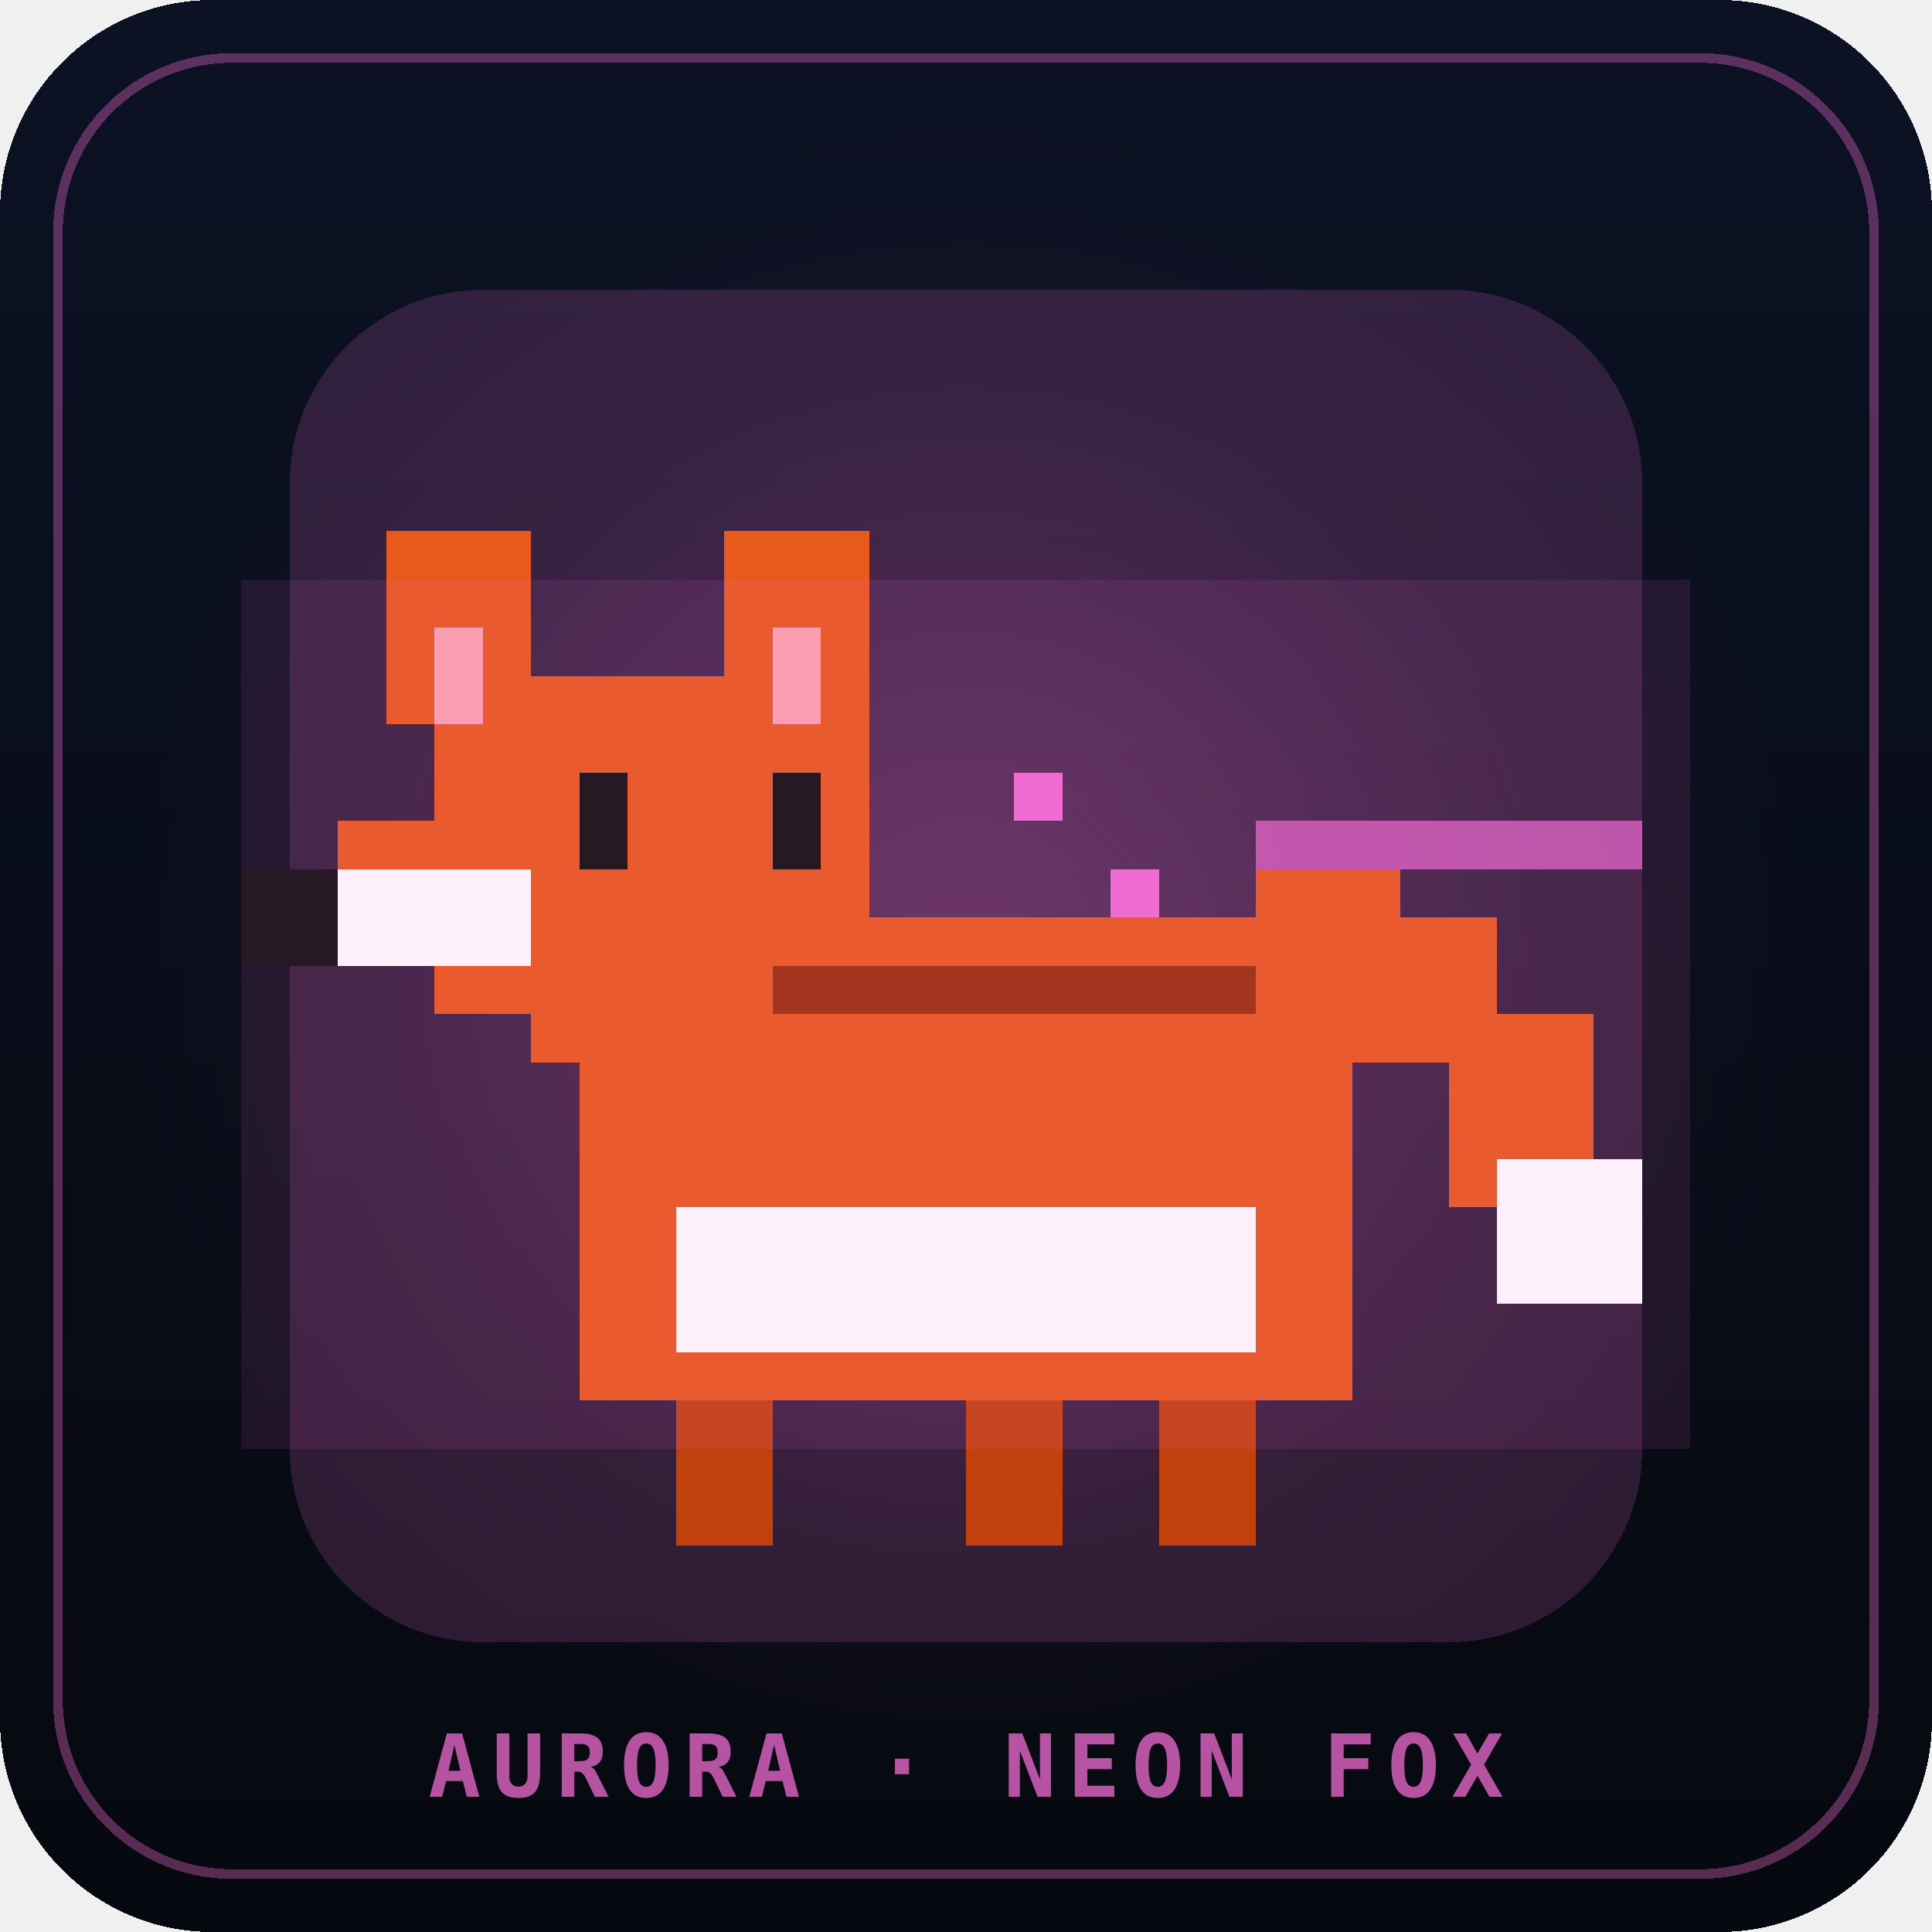
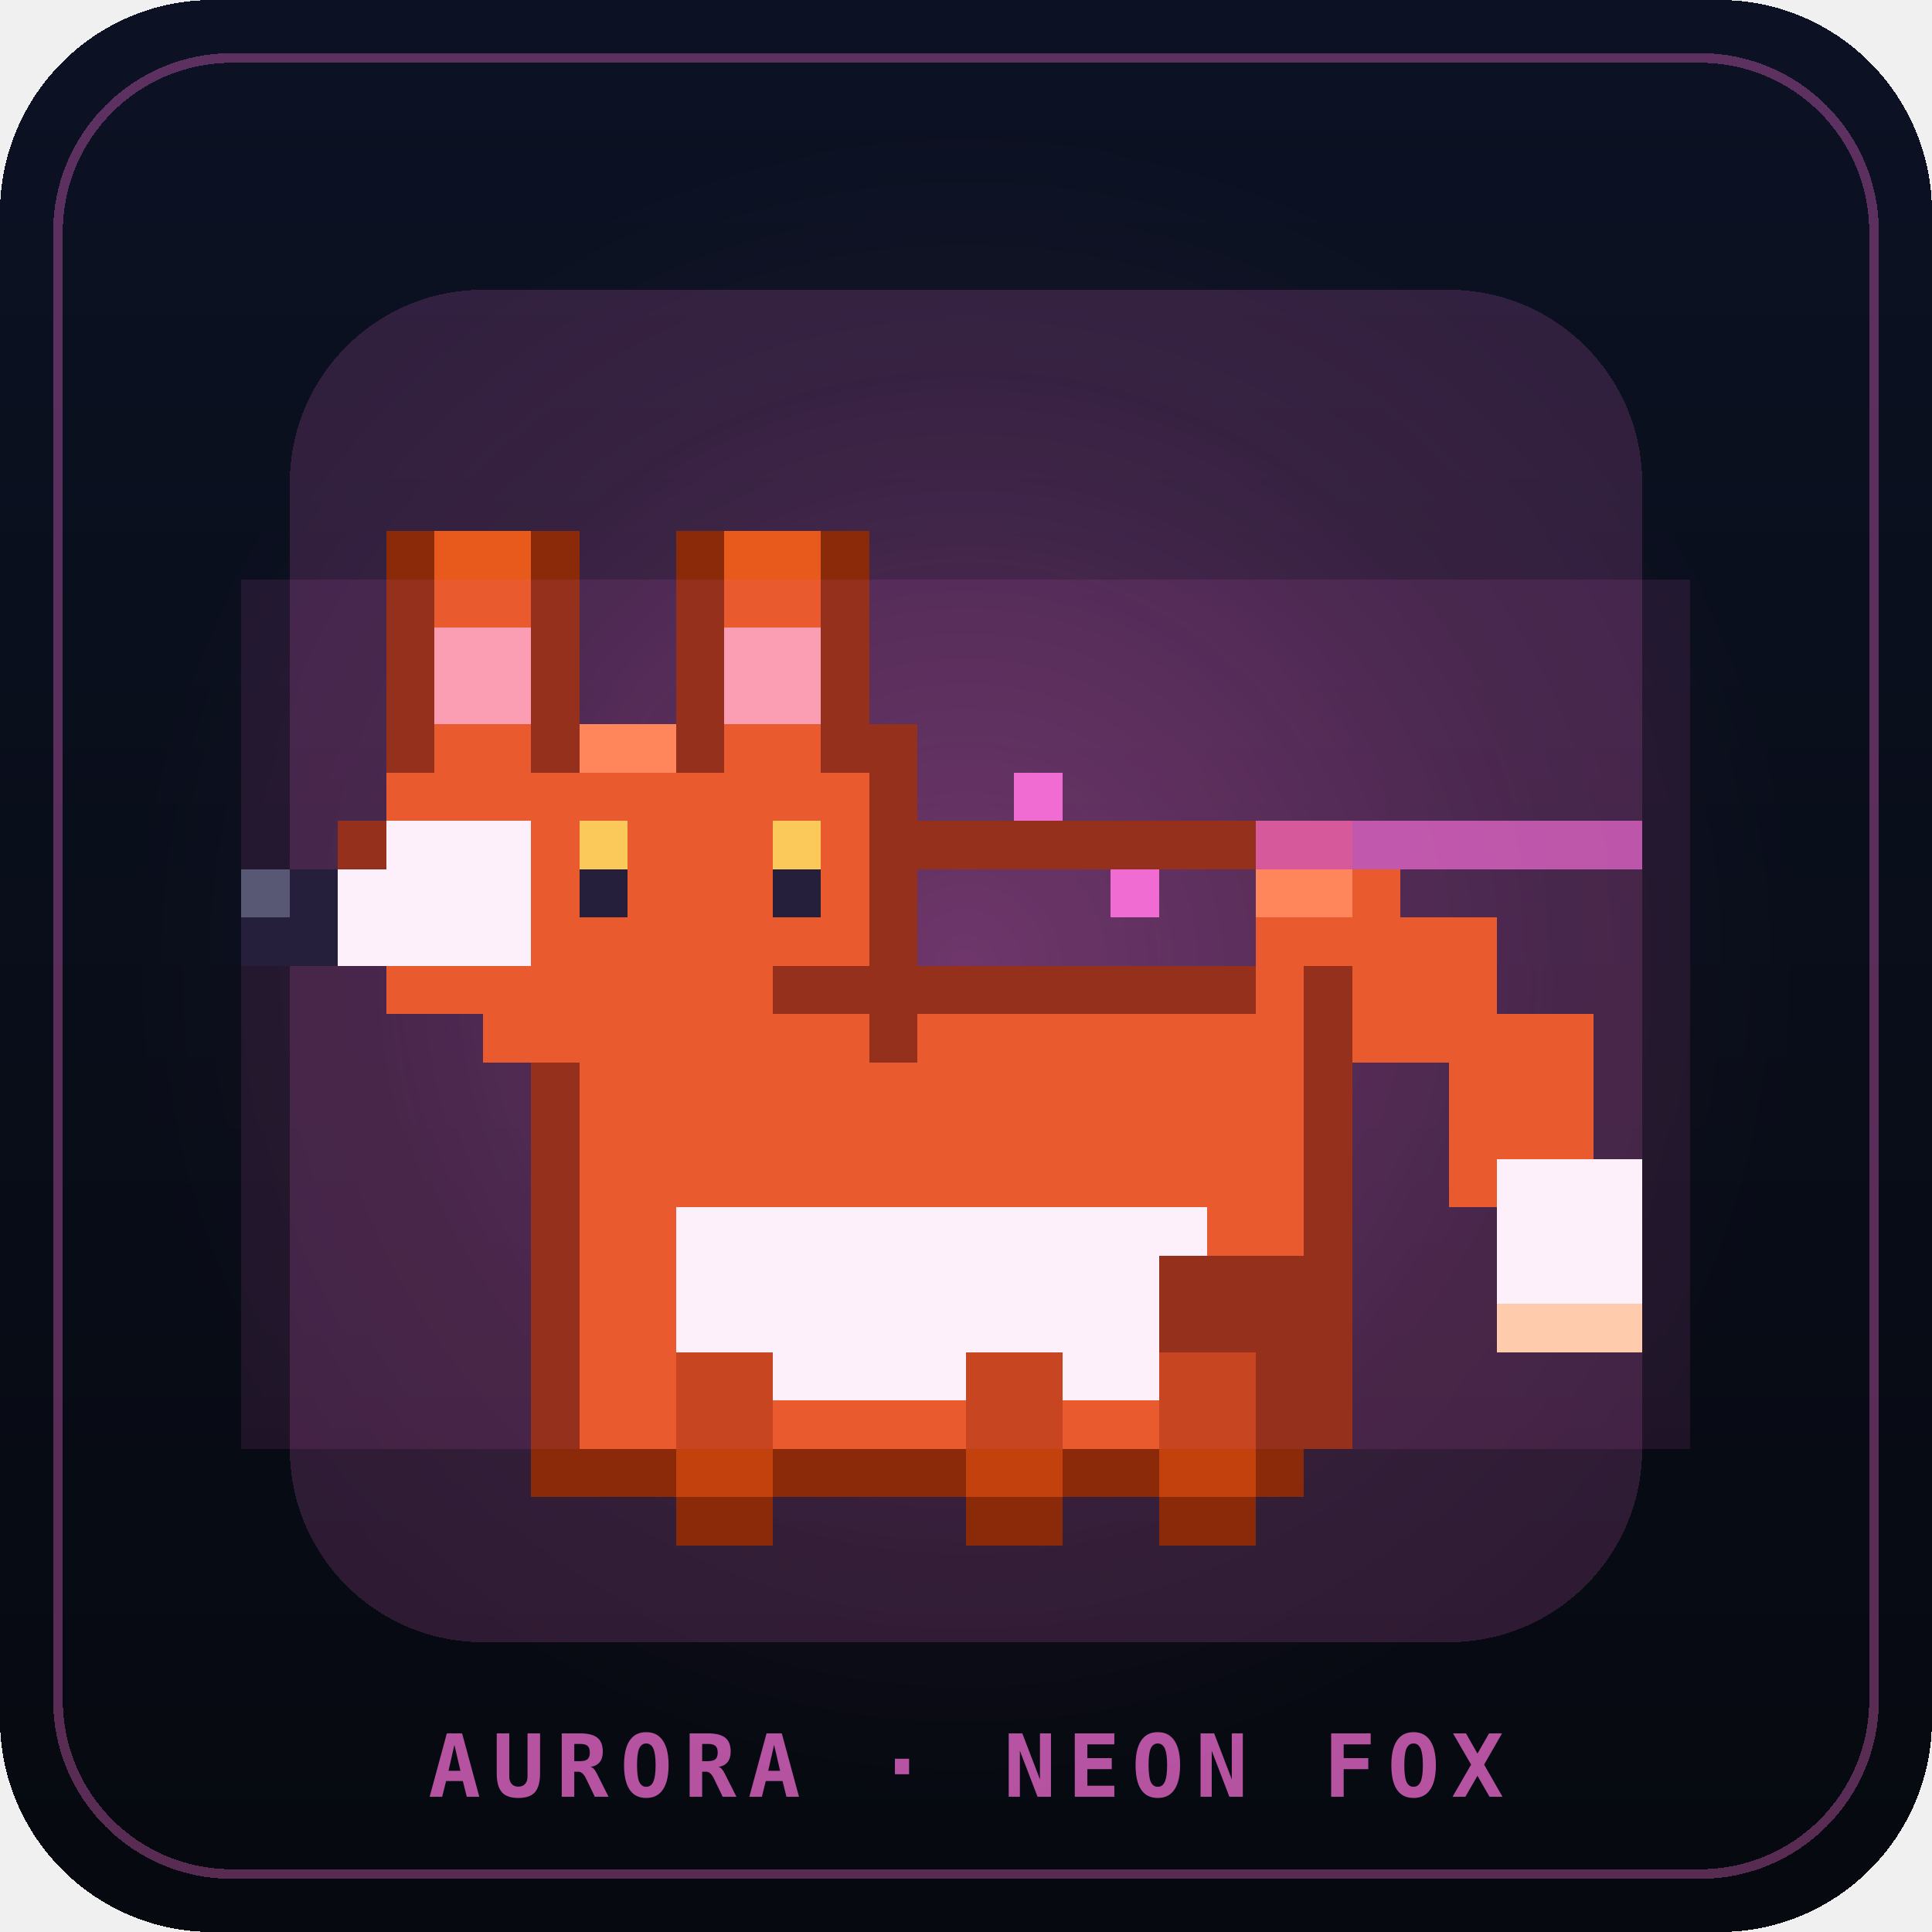
<svg xmlns="http://www.w3.org/2000/svg" viewBox="0 0 200 200" width="200" height="200" shape-rendering="crispEdges" role="img" aria-label="AURORA · Neon Fox mascot">
  <defs>
    <linearGradient id="bg" x1="0" y1="0" x2="0" y2="1">
      <stop offset="0%" stop-color="#0c1224" />
      <stop offset="100%" stop-color="#06090f" />
    </linearGradient>
    <radialGradient id="halo" cx="50%" cy="50%" r="50%">
      <stop offset="0%" stop-color="#f06bd2" stop-opacity=".25" />
      <stop offset="70%" stop-color="#f06bd2" stop-opacity=".03" />
      <stop offset="100%" stop-color="#f06bd2" stop-opacity="0" />
    </radialGradient>
  </defs>
  <rect width="200" height="200" rx="22" fill="url(#bg)" />
  <rect x="6" y="6" width="188" height="188" rx="18" fill="none" stroke="#f06bd2" stroke-opacity=".35" />
  <circle cx="100" cy="100" r="86" fill="url(#halo)" />
  <g transform="translate(20,20) scale(5)" style="color:#f06bd2">
    <rect class="halo" x="2" y="2" width="28" height="28" fill="currentColor" opacity="0.165" rx="4" />
    <g class="mascot-body">
-       <rect x="10" y="24" width="2" height="4" fill="#c2410c" class="r-leg" />
-       <rect x="16" y="24" width="2" height="4" fill="#c2410c" class="r-leg" />
-       <rect x="20" y="24" width="2" height="4" fill="#c2410c" class="r-leg" />
+       <rect x="7" y="26" width="16" height="1" fill="#8a2a08" class="r-body-outline" />
+       <rect x="7" y="15" width="1" height="11" fill="#8a2a08" class="r-body-outline" />
+       <rect x="23" y="15" width="1" height="11" fill="#8a2a08" class="r-body-outline" />
+       <rect x="3" y="13" width="4" height="1" fill="#8a2a08" class="r-body-outline" />
+       <rect x="13" y="13" width="11" height="1" fill="#8a2a08" class="r-body-outline" />
+       <rect x="8" y="16" width="15" height="10" fill="#e85a1c" class="r-body" />
+       <rect x="10" y="21" width="11" height="4" fill="#fff" class="r-belly" />
+       <rect x="9" y="16" width="4" height="1" fill="#ff8a4d" class="r-body-hi" />
+       <rect x="20" y="22" width="3" height="4" fill="#8a2a08" class="r-body-sh" />
+       <rect x="10" y="24" width="2" height="3" fill="#c2410c" class="r-leg" />
+       <rect x="10" y="27" width="2" height="1" fill="#8a2a08" class="r-leg" />
+       <rect x="16" y="24" width="2" height="3" fill="#c2410c" class="r-leg" />
+       <rect x="16" y="27" width="2" height="1" fill="#8a2a08" class="r-leg" />
+       <rect x="20" y="24" width="2" height="3" fill="#c2410c" class="r-leg" />
+       <rect x="20" y="27" width="2" height="1" fill="#8a2a08" class="r-leg" />
      <rect x="22" y="14" width="3" height="2" fill="#e85a1c" class="r-tail" />
      <rect x="24" y="15" width="3" height="3" fill="#e85a1c" class="r-tail" />
      <rect x="26" y="17" width="3" height="4" fill="#e85a1c" class="r-tail" />
+       <rect x="22" y="14" width="2" height="1" fill="#ff8a4d" class="r-tail-hi" />
      <rect x="27" y="20" width="3" height="3" fill="#fff" class="r-tail-tip" />
-       <rect x="8" y="16" width="16" height="9" fill="#e85a1c" class="r-body" />
-       <rect x="9" y="15" width="14" height="1" fill="#e85a1c" class="r-body" />
-       <rect x="10" y="21" width="12" height="3" fill="#fff" class="r-belly" />
-       <rect x="5" y="11" width="9" height="6" fill="#e85a1c" class="r-head" />
-       <rect x="6" y="10" width="7" height="1" fill="#e85a1c" class="r-head" />
-       <rect x="7" y="17" width="5" height="1" fill="#e85a1c" class="r-head" />
-       <rect x="3" y="13" width="3" height="3" fill="#e85a1c" class="r-head" />
-       <rect x="4" y="7" width="3" height="4" fill="#e85a1c" class="r-ear" />
-       <rect x="11" y="7" width="3" height="4" fill="#e85a1c" class="r-ear" />
-       <rect x="5" y="9" width="1" height="2" fill="#fda4af" class="r-ear-in" />
-       <rect x="12" y="9" width="1" height="2" fill="#fda4af" class="r-ear-in" />
+       <rect x="27" y="23" width="3" height="1" fill="#ffd7a8" class="r-tail-tip" />
+       <rect x="4" y="11" width="11" height="6" fill="#e85a1c" class="r-head" />
+       <rect x="6" y="17" width="7" height="1" fill="#e85a1c" class="r-head" />
+       <rect x="3" y="13" width="1" height="3" fill="#8a2a08" class="r-head-outline" />
+       <rect x="14" y="11" width="1" height="7" fill="#8a2a08" class="r-head-outline" />
+       <rect x="5" y="11" width="6" height="1" fill="#ff8a4d" class="r-head-hi" />
+       <rect x="4" y="7" width="1" height="5" fill="#8a2a08" class="r-ear-outline" />
+       <rect x="7" y="7" width="1" height="5" fill="#8a2a08" class="r-ear-outline" />
+       <rect x="10" y="7" width="1" height="5" fill="#8a2a08" class="r-ear-outline" />
+       <rect x="13" y="7" width="1" height="5" fill="#8a2a08" class="r-ear-outline" />
+       <rect x="5" y="7" width="2" height="5" fill="#e85a1c" class="r-ear" />
+       <rect x="11" y="7" width="2" height="5" fill="#e85a1c" class="r-ear" />
+       <rect x="5" y="9" width="2" height="2" fill="#fda4af" class="r-ear-in" />
+       <rect x="11" y="9" width="2" height="2" fill="#fda4af" class="r-ear-in" />
      <rect x="3" y="14" width="4" height="2" fill="#fff" class="r-muzzle" />
-       <rect x="1" y="14" width="2" height="2" fill="#111" class="r-nose" />
-       <rect x="8" y="12" width="1" height="2" fill="#111" class="r-eye" />
-       <rect x="12" y="12" width="1" height="2" fill="#111" class="r-eye" />
+       <rect x="4" y="13" width="3" height="1" fill="#fff" class="r-muzzle" />
+       <rect x="1" y="14" width="2" height="2" fill="#0f172a" class="r-nose" />
+       <rect x="1" y="14" width="1" height="1" fill="#475569" class="r-nose-hi" />
+       <rect x="8" y="13" width="1" height="2" fill="#0f172a" class="r-eye" />
+       <rect x="8" y="13" width="1" height="1" fill="#fcd34d" class="r-eye-glint" />
+       <rect x="12" y="13" width="1" height="2" fill="#0f172a" class="r-eye" />
+       <rect x="12" y="13" width="1" height="1" fill="#fcd34d" class="r-eye-glint" />
    </g>
    <g class="mascot-evo">
      <rect x="22" y="13" width="8" height="1" fill="currentColor" class="r-tail-glow" opacity="0.7" />
      <rect x="17" y="12" width="1" height="1" fill="currentColor" class="r-shimmer" />
      <rect x="19" y="14" width="1" height="1" fill="currentColor" class="r-shimmer" />
-       <rect x="12" y="16" width="10" height="1" fill="#9a2f0a" class="r-stripe" />
+       <rect x="12" y="16" width="10" height="1" fill="#8a2a08" class="r-stripe" />
      <rect x="1" y="8" width="30" height="18" fill="currentColor" class="r-aura" opacity="0.1" />
    </g>
  </g>
  <text x="100" y="186" text-anchor="middle" font-family="JetBrains Mono, ui-monospace, monospace" font-weight="700" font-size="9" fill="#f06bd2" opacity=".75" letter-spacing="1.2">
    AURORA · NEON FOX
  </text>
</svg>
